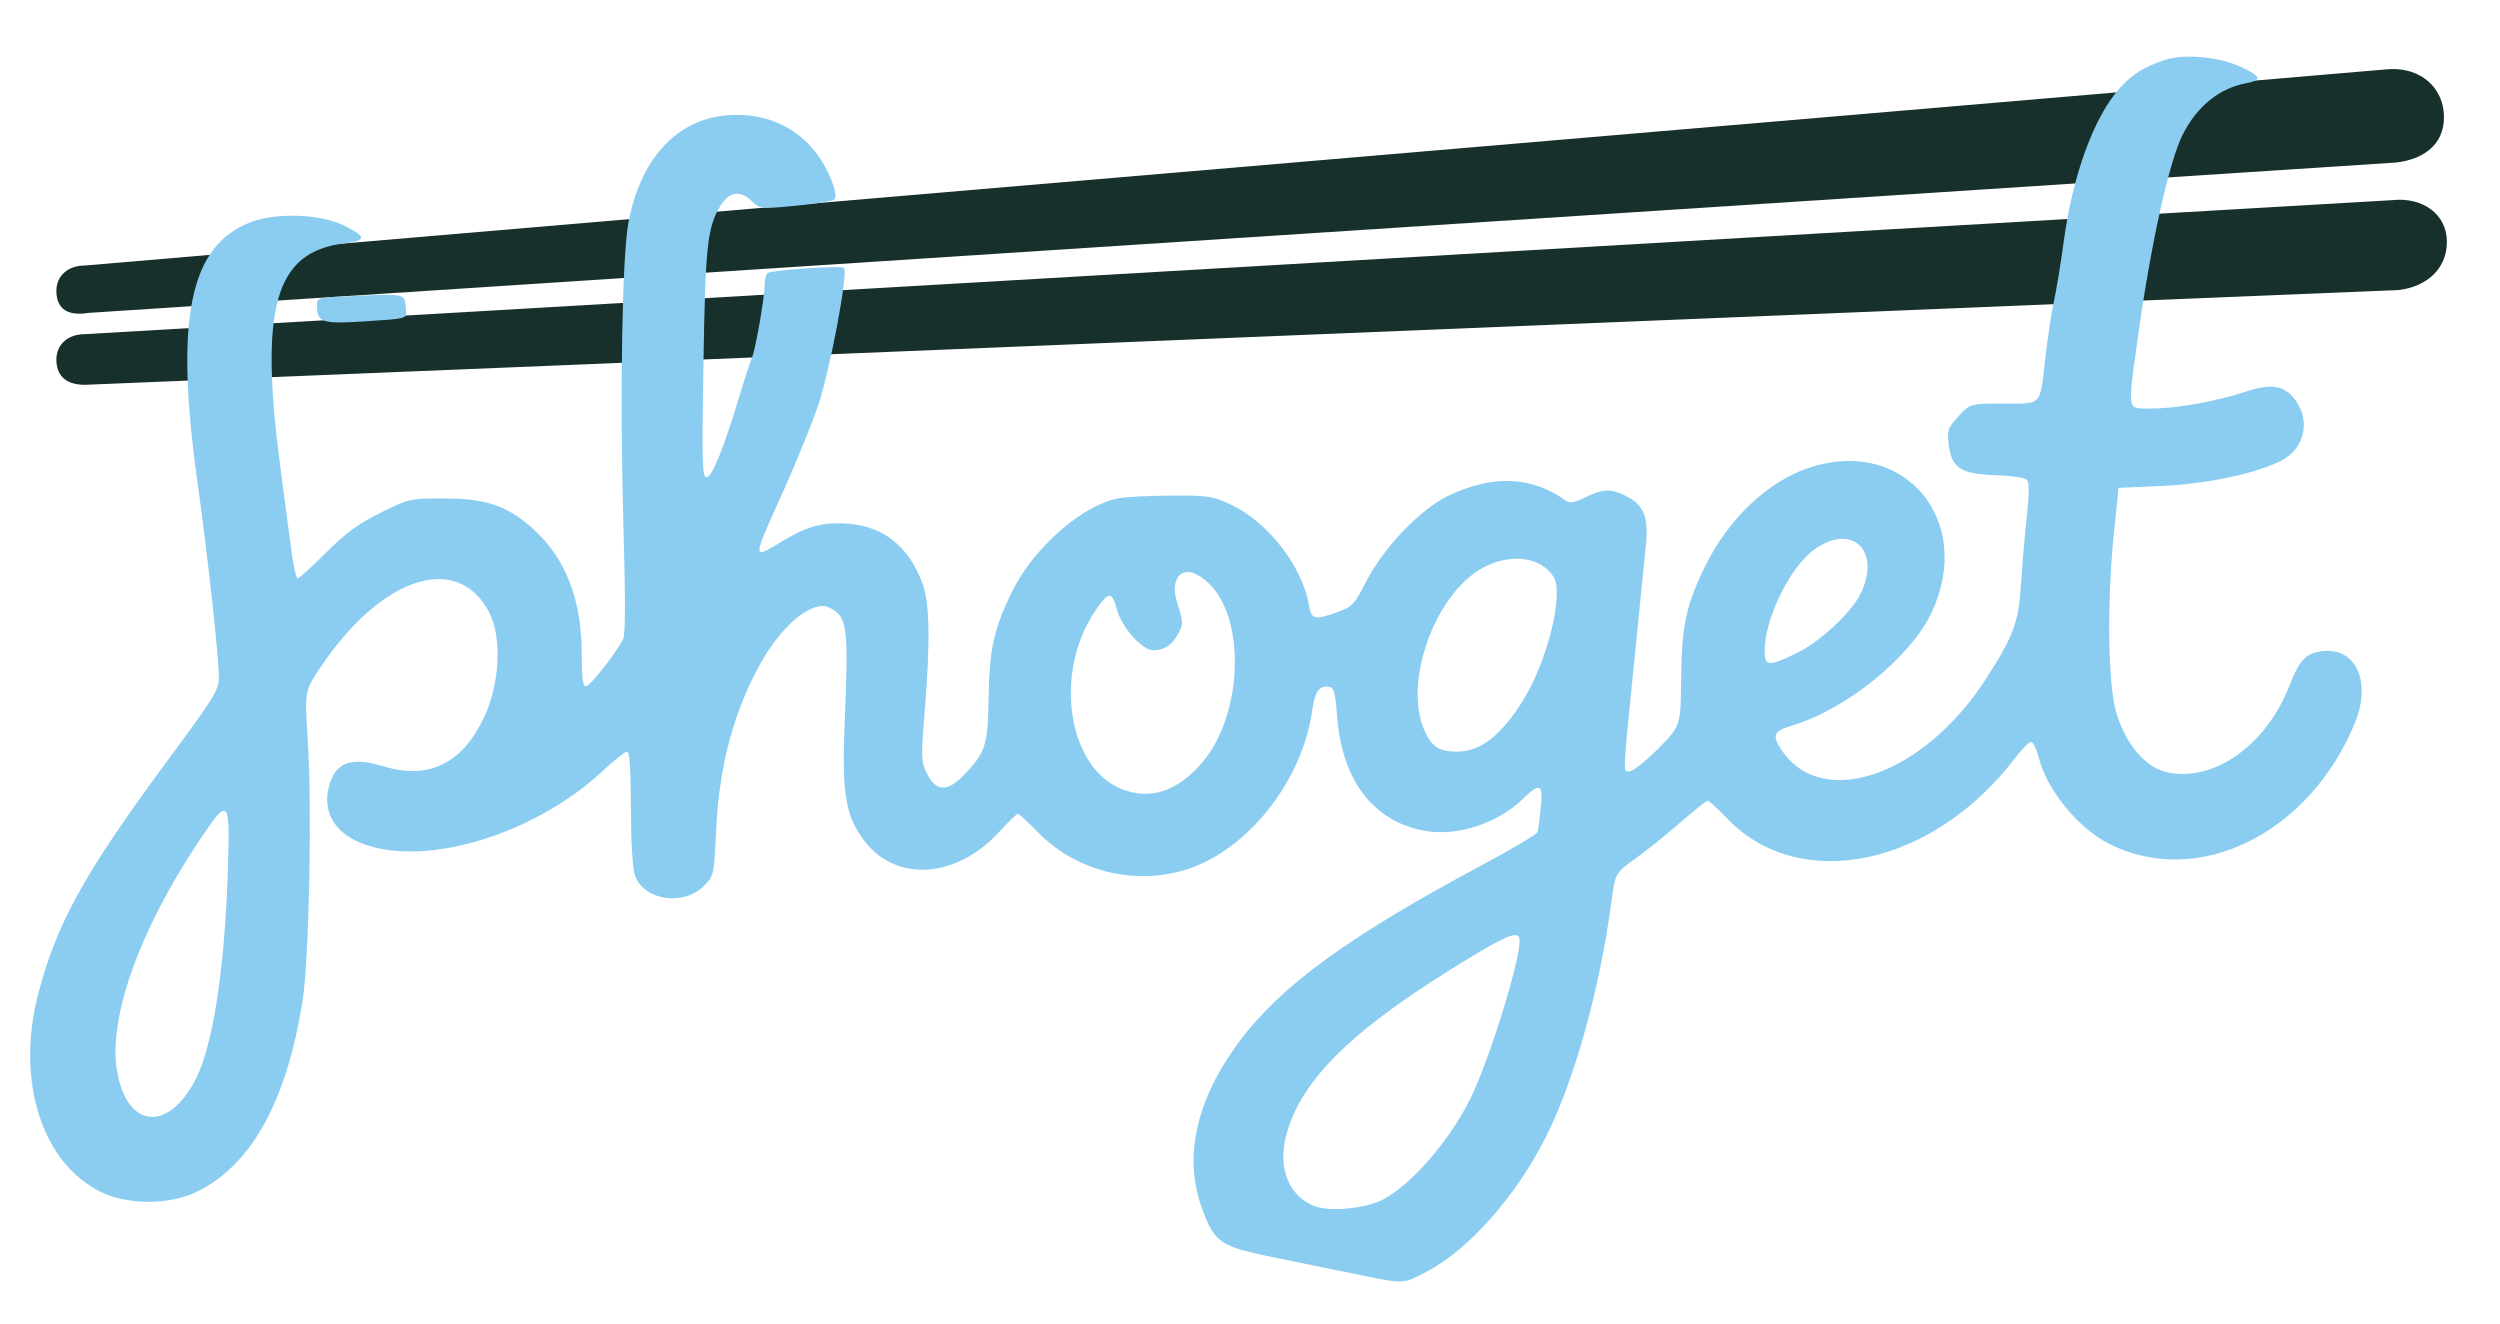
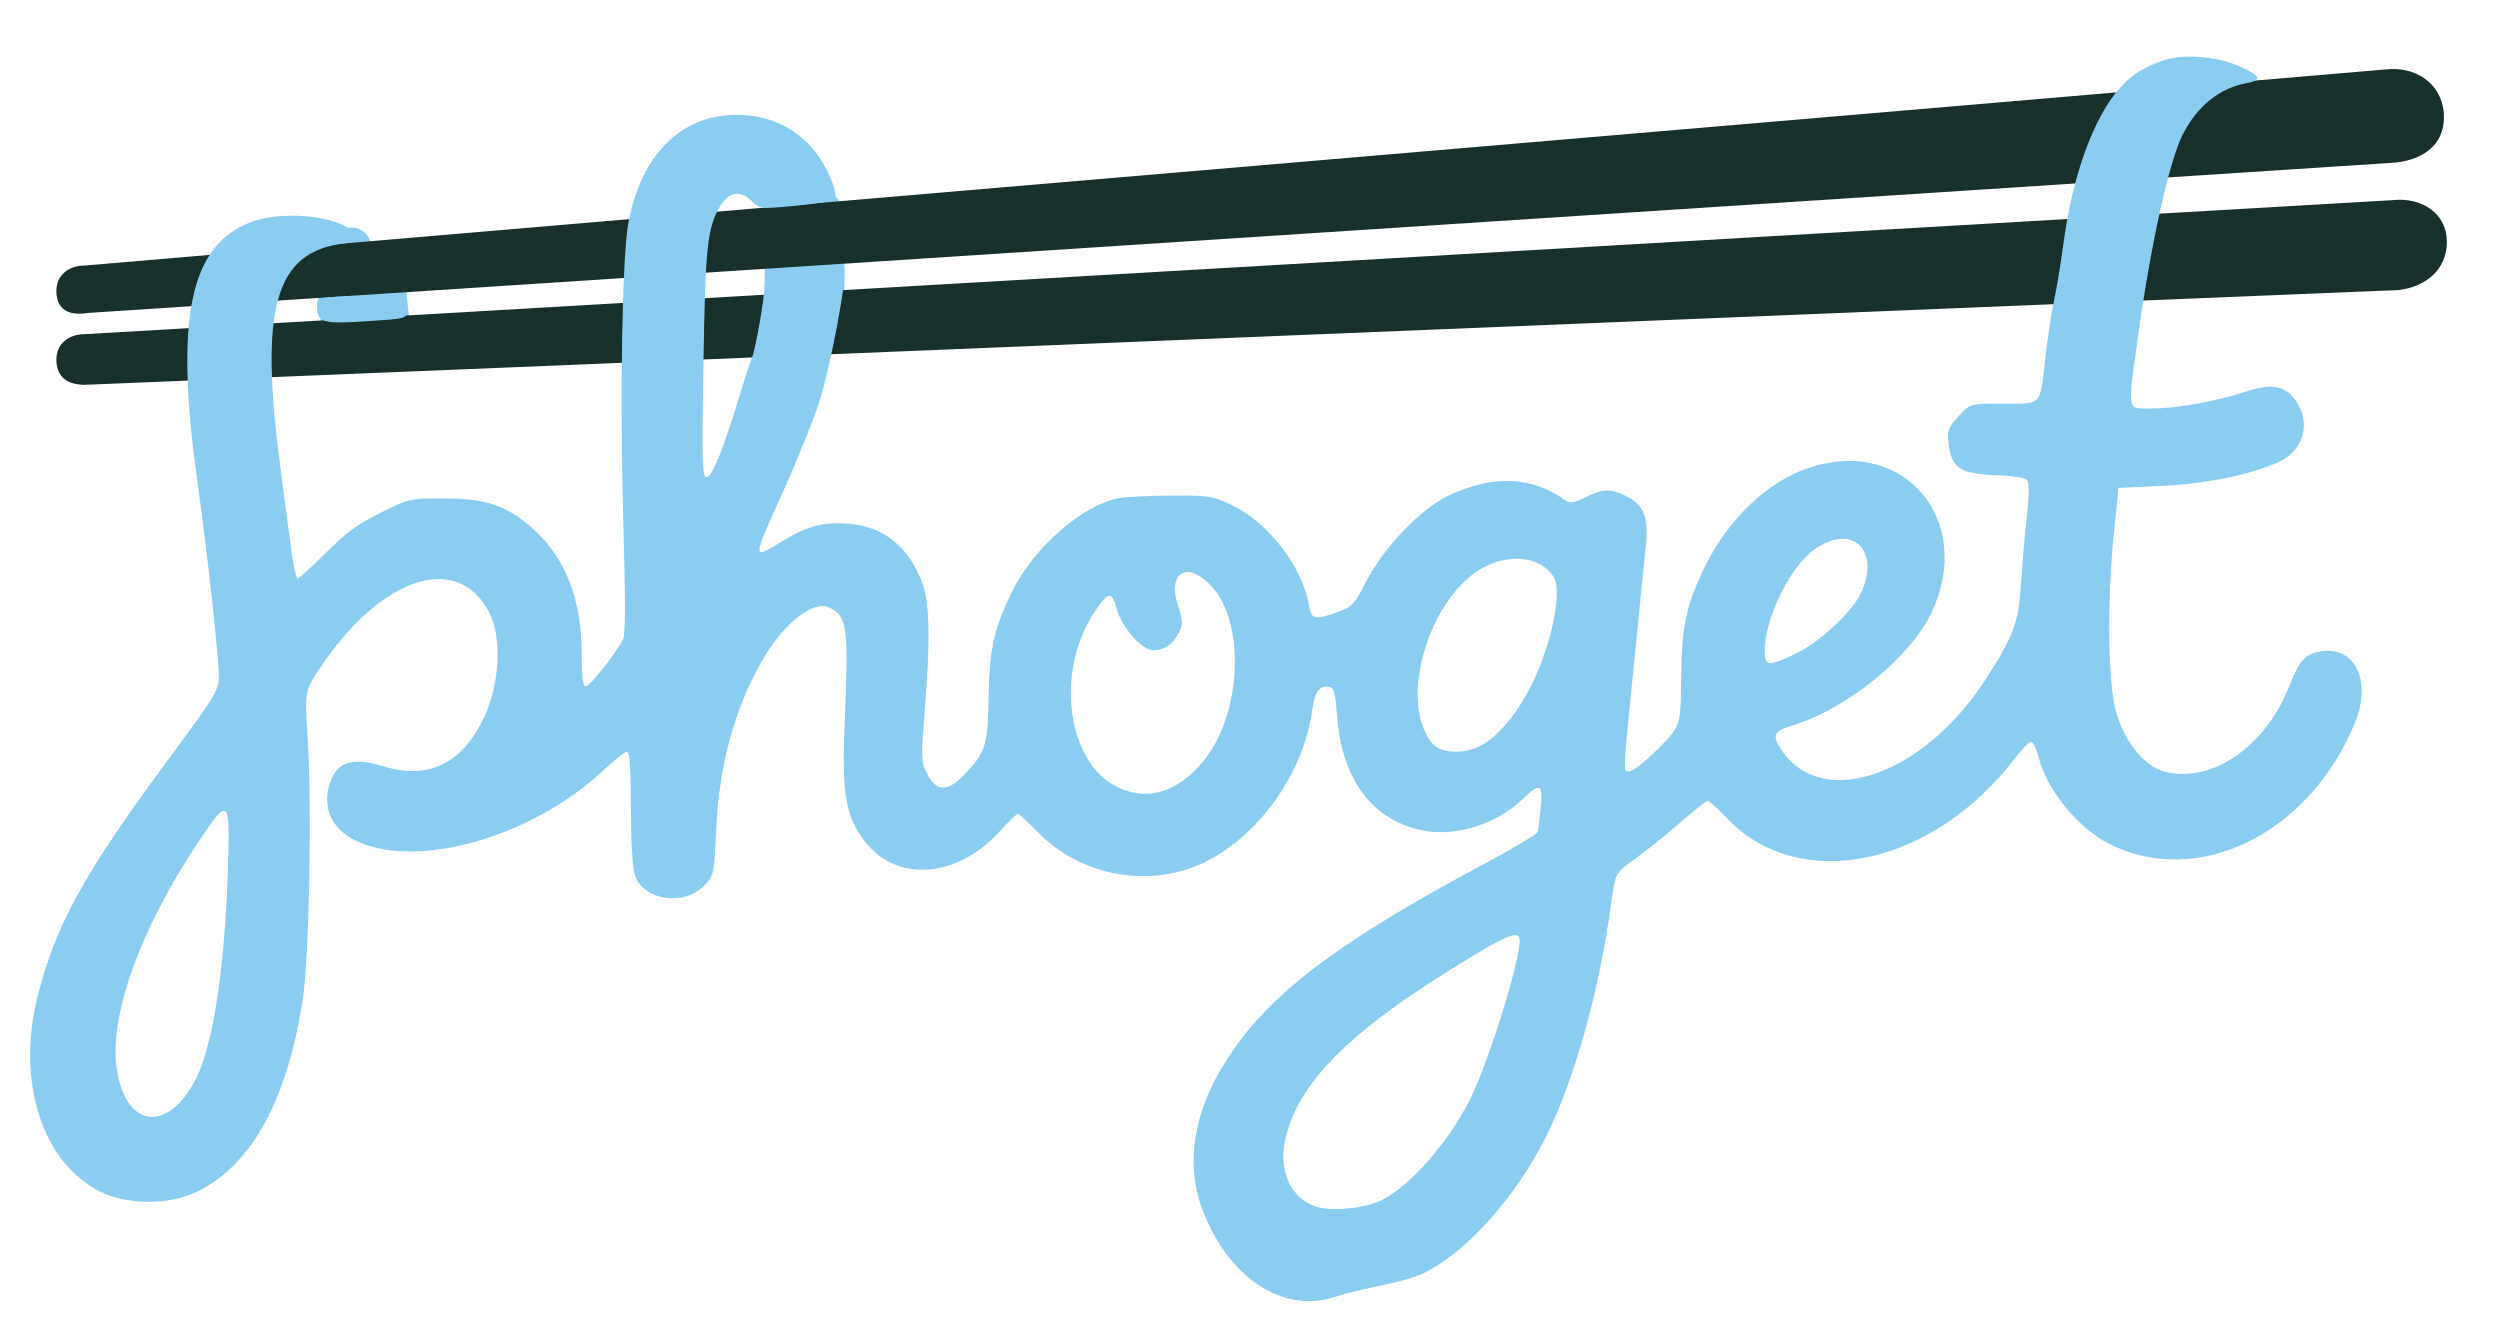
<svg xmlns="http://www.w3.org/2000/svg" viewBox="0 0 765 405" role="img" aria-labelledby="title description">
+   <g id="wrap-contact-guards" fill="#8bcdf1">
+     <path id="p-contact-guard" d="M103 71C108 68 113 70 114 76L114 92L100 92Z" />
+     <path id="p-return-guard" d="M97 88L124 86L126 105L99 106Z" />
+     <path id="h-contact-guard" d="M249 59C253 58 256.8 60 256.8 62L256.8 83L246 83Z" />
+     <path id="h-return-guard" d="M234 78H258.4V101H234Z" />
+   </g>
  <g id="chopsticks" fill="#18302b" stroke="#18302b" stroke-width="1.5" stroke-linejoin="round">
    <path id="upper-chopstick" d="M26 82 730 22C739 21 746 26 747 34C748 43 742 48 733 49L27 95C21 96 18 94 18 89C18 85 21 82 26 82Z" />
    <path id="lower-chopstick" d="M26 103 732 62C741 61 748 66 748 74C748 82 742 87 734 88L26 117C20 117 18 114 18 110C18 106 21 103 26 103Z" />
  </g>
-   <path id="noodle-lettering" fill="#8bcdf1" fill-rule="evenodd" d="M 662.500 18.335 C 656.001 20.494, 652.570 22.626, 648.700 26.910 C 640.750 35.709, 634.230 53.549, 631.489 74 C 630.641 80.325, 629.314 88.425, 628.540 92 C 627.765 95.575, 626.594 103.225, 625.936 109 C 624.167 124.535, 625.086 123.500, 613.063 123.500 C 602.858 123.500, 602.858 123.500, 599.312 127.363 C 596.087 130.876, 595.811 131.635, 596.273 135.731 C 597.112 143.169, 599.841 145.040, 610.359 145.387 C 615.152 145.544, 619.572 146.172, 620.180 146.780 C 620.989 147.589, 620.990 150.665, 620.184 158.193 C 619.578 163.862, 618.780 173.225, 618.410 179 C 617.672 190.534, 616.048 194.862, 607.530 208 C 588.631 237.150, 557.936 247.945, 545.396 229.851 C 542.126 225.131, 542.626 223.722, 548.146 222.098 C 564.765 217.209, 584.517 201.277, 591.026 187.510 C 604.355 159.320, 582.748 133.540, 553.771 143.060 C 541.066 147.235, 529.030 158.572, 521.833 173.146 C 515.968 185.022, 514.583 191.504, 514.421 207.834 C 514.280 222.168, 514.280 222.168, 507.417 229.084 C 503.642 232.888, 499.708 236, 498.675 236 C 496.531 236, 496.374 239.160, 500.614 197 C 501.970 183.525, 503.349 169.708, 503.680 166.296 C 504.456 158.285, 502.938 154.519, 497.897 151.947 C 493.016 149.457, 490.672 149.496, 485.176 152.157 C 481.685 153.847, 480.372 154.065, 479.110 153.167 C 468.594 145.681, 456.906 145.202, 443.178 151.695 C 434.864 155.627, 423.540 167.380, 418.285 177.529 C 414.391 185.051, 413.824 185.668, 409.314 187.284 C 402.184 189.840, 401.279 189.612, 400.510 185.059 C 398.516 173.256, 387.785 159.526, 376.500 154.339 C 370.962 151.793, 369.569 151.586, 358.408 151.649 C 351.758 151.687, 344.558 152.044, 342.408 152.443 C 331.184 154.526, 316.227 167.618, 309.626 181.136 C 304.131 192.390, 302.734 198.744, 302.513 213.500 C 302.294 228.062, 301.637 230.144, 295.075 237.041 C 289.936 242.444, 286.388 242.318, 283.612 236.633 C 281.839 233.003, 281.798 231.858, 282.945 217.874 C 284.729 196.110, 284.504 184.349, 282.189 178.255 C 277.993 167.211, 270.376 161.117, 259.710 160.270 C 252.047 159.662, 247.167 160.925, 239.609 165.477 C 229.965 171.284, 229.956 171.930, 239.823 150 C 243.659 141.475, 248.403 129.775, 250.365 124 C 254.003 113.289, 259.653 83.158, 258.248 81.956 C 257.376 81.210, 236.445 82.607, 234.986 83.509 C 234.444 83.844, 234 85.383, 234 86.928 C 234 90.807, 231.177 107.056, 230.078 109.500 C 229.584 110.600, 227.964 115.550, 226.480 120.500 C 221.549 136.939, 217.916 146, 216.254 146 C 214.864 146, 214.757 142.275, 215.256 111.250 C 215.832 75.431, 216.424 69.787, 220.284 63.243 C 222.959 58.709, 226.387 58.039, 229.863 61.369 C 232.596 63.988, 232.596 63.988, 243.542 62.950 C 249.561 62.380, 254.896 61.504, 255.397 61.003 C 255.944 60.456, 255.626 58.309, 254.600 55.622 C 249.323 41.806, 237.508 34.211, 222.900 35.244 C 207.270 36.351, 196.067 48.327, 192.326 67.931 C 190.338 78.348, 189.621 121.785, 190.781 161.500 C 191.399 182.658, 191.378 194.178, 190.719 195.500 C 188.578 199.793, 180.545 210, 179.307 210 C 178.320 210, 178 207.604, 178 200.210 C 178 183.540, 173.197 171.037, 163.329 162.018 C 155.422 154.791, 148.963 152.554, 135.923 152.524 C 125.414 152.500, 125.291 152.528, 116.457 156.906 C 109.488 160.360, 105.873 163.005, 99.723 169.156 C 95.409 173.470, 91.515 177, 91.070 177 C 90.626 177, 89.753 173.062, 89.131 168.250 C 88.509 163.438, 87.093 152.750, 85.984 144.500 C 79.224 94.220, 83.933 77.151, 105.304 74.481 C 112.180 73.622, 112.206 72.504, 105.429 69.091 C 98.283 65.493, 84.782 64.950, 76.843 67.942 C 58.008 75.041, 53.406 97.330, 60.420 147.500 C 63.534 169.778, 67.008 201.409, 66.975 207.183 C 66.952 211.170, 65.765 213.105, 51.432 232.500 C 25.713 267.302, 17.149 282.793, 11.589 304.568 C 4.865 330.903, 12.870 355.895, 30.858 364.730 C 39.165 368.809, 51.924 368.765, 60.349 364.628 C 76.914 356.494, 87.651 337.114, 92.554 306.500 C 94.578 293.863, 95.521 247.368, 94.177 226.500 C 93.210 211.500, 93.210 211.500, 97.855 204.518 C 116.503 176.488, 139.939 168.721, 149.665 187.346 C 153.655 194.988, 152.975 209.181, 148.125 219.500 C 141.468 233.664, 131.184 238.690, 117.409 234.511 C 107.892 231.624, 103.118 233.081, 100.992 239.524 C 98.281 247.738, 101.929 254.664, 110.773 258.096 C 130.007 265.560, 163.579 255.421, 184.534 235.820 C 187.955 232.619, 191.260 230, 191.877 230 C 192.662 230, 193.017 235.195, 193.056 247.250 C 193.091 257.906, 193.569 265.798, 194.306 267.895 C 196.984 275.509, 209.087 277.374, 215.328 271.134 C 218.470 267.992, 218.470 267.992, 219.150 253.746 C 220.086 234.113, 224.706 217.067, 233.060 202.414 C 239.591 190.957, 248.676 183.620, 253.569 185.850 C 259.304 188.463, 259.704 191.300, 258.483 220.718 C 257.559 242.996, 258.665 249.654, 264.576 257.396 C 274.205 270.007, 292.533 268.832, 305.552 254.770 C 308.490 251.597, 311.154 249, 311.472 249 C 311.790 249, 314.626 251.621, 317.775 254.825 C 329.358 266.609, 347.068 271.036, 362.909 266.105 C 381.813 260.222, 398.701 238.811, 401.585 217.074 C 402.301 211.677, 403.821 209.628, 406.702 210.178 C 408.203 210.465, 408.603 211.924, 409.124 219.011 C 410.568 238.658, 420.140 251.288, 435.796 254.199 C 445.776 256.055, 458.182 252.049, 466.042 244.433 C 471.296 239.341, 472.218 239.820, 471.471 247.250 C 471.126 250.688, 470.686 254.015, 470.493 254.645 C 470.301 255.274, 462.799 259.720, 453.822 264.525 C 412.549 286.616, 391.836 301.685, 379.069 318.907 C 365.895 336.678, 362.047 354.360, 367.932 370.087 C 371.810 380.454, 373.338 381.443, 391 385.019 C 399.525 386.745, 411.674 389.218, 417.997 390.515 C 429.495 392.874, 429.495 392.874, 436.480 389.187 C 449.657 382.233, 464.069 365.886, 473.237 347.500 C 481.870 330.185, 489.481 302.825, 493.032 276.338 C 494.260 267.176, 494.260 267.176, 500.412 262.750 C 503.795 260.316, 510.001 255.327, 514.203 251.662 C 518.404 247.998, 522.160 245, 522.550 245 C 522.939 245, 525.646 247.485, 528.564 250.522 C 550.727 273.589, 591.407 265.032, 616.593 232.006 C 618.693 229.253, 620.908 227, 621.516 227 C 622.124 227, 623.196 229.241, 623.898 231.980 C 626.398 241.734, 635.852 253.328, 645.205 258.109 C 672.367 271.996, 706.596 255.279, 720.567 221.302 C 725.963 208.178, 720.571 197.357, 709.654 199.405 C 705.309 200.220, 703.532 202.264, 700.549 209.874 C 693.234 228.540, 676.602 239.932, 662.292 236.079 C 656.264 234.455, 650.569 227.614, 647.729 218.585 C 645.006 209.931, 644.630 185.028, 646.888 162.894 L 648.275 149.288 661.388 148.710 C 675.257 148.099, 690.309 144.924, 698.048 140.976 C 704.944 137.457, 707.051 129.340, 702.732 122.930 C 699.375 117.949, 695.434 117.169, 687.189 119.853 C 677.909 122.873, 666.019 125, 658.412 125 C 650.715 125, 651.010 126.393, 654.034 104.337 C 658.031 75.179, 663.703 49.424, 667.968 41.062 C 672.341 32.491, 679.147 27.001, 687.297 25.472 C 692.365 24.521, 691.952 23.325, 685.540 20.390 C 678.880 17.341, 668.325 16.399, 662.500 18.335 M 104.750 90.743 C 97.463 91.064, 97 91.220, 97 93.351 C 97 98.724, 98.444 99.200, 112.033 98.314 C 124.500 97.500, 124.500 97.500, 124.238 95 C 123.661 89.492, 125.260 89.841, 104.750 90.743 M 555.326 168.047 C 547.798 173.381, 540 189.185, 540 199.105 C 540 203.948, 541.030 204.042, 549.538 199.982 C 556.838 196.498, 566.638 187.390, 569.440 181.485 C 575.633 168.434, 566.735 159.962, 555.326 168.047 M 453.304 173.999 C 438.771 182.334, 429.373 209.212, 435.937 223.669 C 438.172 228.593, 440.405 230, 445.984 230 C 452.952 230, 459.330 225.052, 465.911 214.543 C 473.529 202.375, 478.692 181.512, 475.347 176.407 C 471.294 170.221, 461.716 169.175, 453.304 173.999 M 359.936 177.670 C 359.178 179.662, 359.335 181.657, 360.555 185.536 C 362.058 190.314, 362.060 190.983, 360.584 193.837 C 358.806 197.276, 356.256 199, 352.948 199 C 349.544 199, 343.268 192.031, 341.830 186.655 C 340.263 180.795, 339.304 180.825, 335.188 186.863 C 322.256 205.838, 326.696 235.136, 343.476 241.544 C 351.912 244.766, 359.908 242.233, 367.316 233.993 C 380.445 219.391, 381.553 188.717, 369.339 177.993 C 364.981 174.167, 361.315 174.041, 359.936 177.670 M 60.623 257.750 C 42.621 284.811, 33.129 311.494, 35.790 327.555 C 38.743 345.371, 51.479 346.702, 59.959 330.081 C 65.117 319.970, 68.737 296.599, 69.691 267.250 C 70.453 243.801, 70.128 243.461, 60.623 257.750 M 450.870 292.390 C 414.363 314.325, 398.007 330.102, 393.489 347.738 C 391.015 357.394, 394.386 365.846, 401.962 368.984 C 406.541 370.881, 417.621 369.915, 423 367.150 C 431.748 362.653, 443.313 349.388, 449.839 336.363 C 455.433 325.201, 465 294.631, 465 287.921 C 465 284.730, 462.083 285.653, 450.870 292.390 Z" />
+   <path id="noodle-lettering" fill="#8bcdf1" fill-rule="evenodd" d="M 662.500 18.335 C 656.001 20.494, 652.570 22.626, 648.700 26.910 C 640.750 35.709, 634.230 53.549, 631.489 74 C 630.641 80.325, 629.314 88.425, 628.540 92 C 627.765 95.575, 626.594 103.225, 625.936 109 C 624.167 124.535, 625.086 123.500, 613.063 123.500 C 602.858 123.500, 602.858 123.500, 599.312 127.363 C 596.087 130.876, 595.811 131.635, 596.273 135.731 C 597.112 143.169, 599.841 145.040, 610.359 145.387 C 615.152 145.544, 619.572 146.172, 620.180 146.780 C 620.989 147.589, 620.990 150.665, 620.184 158.193 C 619.578 163.862, 618.780 173.225, 618.410 179 C 617.672 190.534, 616.048 194.862, 607.530 208 C 588.631 237.150, 557.936 247.945, 545.396 229.851 C 542.126 225.131, 542.626 223.722, 548.146 222.098 C 564.765 217.209, 584.517 201.277, 591.026 187.510 C 604.355 159.320, 582.748 133.540, 553.771 143.060 C 541.066 147.235, 529.030 158.572, 521.833 173.146 C 515.968 185.022, 514.583 191.504, 514.421 207.834 C 514.280 222.168, 514.280 222.168, 507.417 229.084 C 503.642 232.888, 499.708 236, 498.675 236 C 496.531 236, 496.374 239.160, 500.614 197 C 501.970 183.525, 503.349 169.708, 503.680 166.296 C 504.456 158.285, 502.938 154.519, 497.897 151.947 C 493.016 149.457, 490.672 149.496, 485.176 152.157 C 481.685 153.847, 480.372 154.065, 479.110 153.167 C 468.594 145.681, 456.906 145.202, 443.178 151.695 C 434.864 155.627, 423.540 167.380, 418.285 177.529 C 414.391 185.051, 413.824 185.668, 409.314 187.284 C 402.184 189.840, 401.279 189.612, 400.510 185.059 C 398.516 173.256, 387.785 159.526, 376.500 154.339 C 370.962 151.793, 369.569 151.586, 358.408 151.649 C 351.758 151.687, 344.558 152.044, 342.408 152.443 C 331.184 154.526, 316.227 167.618, 309.626 181.136 C 304.131 192.390, 302.734 198.744, 302.513 213.500 C 302.294 228.062, 301.637 230.144, 295.075 237.041 C 289.936 242.444, 286.388 242.318, 283.612 236.633 C 281.839 233.003, 281.798 231.858, 282.945 217.874 C 284.729 196.110, 284.504 184.349, 282.189 178.255 C 277.993 167.211, 270.376 161.117, 259.710 160.270 C 252.047 159.662, 247.167 160.925, 239.609 165.477 C 229.965 171.284, 229.956 171.930, 239.823 150 C 243.659 141.475, 248.403 129.775, 250.365 124 C 254.003 113.289, 259.653 83.158, 258.248 81.956 C 257.376 81.210, 236.445 82.607, 234.986 83.509 C 234.444 83.844, 234 85.383, 234 86.928 C 234 90.807, 231.177 107.056, 230.078 109.500 C 229.584 110.600, 227.964 115.550, 226.480 120.500 C 221.549 136.939, 217.916 146, 216.254 146 C 214.864 146, 214.757 142.275, 215.256 111.250 C 215.832 75.431, 216.424 69.787, 220.284 63.243 C 222.959 58.709, 226.387 58.039, 229.863 61.369 C 232.596 63.988, 232.596 63.988, 243.542 62.950 C 249.561 62.380, 254.896 61.504, 255.397 61.003 C 255.944 60.456, 255.626 58.309, 254.600 55.622 C 249.323 41.806, 237.508 34.211, 222.900 35.244 C 207.270 36.351, 196.067 48.327, 192.326 67.931 C 190.338 78.348, 189.621 121.785, 190.781 161.500 C 191.399 182.658, 191.378 194.178, 190.719 195.500 C 188.578 199.793, 180.545 210, 179.307 210 C 178.320 210, 178 207.604, 178 200.210 C 178 183.540, 173.197 171.037, 163.329 162.018 C 155.422 154.791, 148.963 152.554, 135.923 152.524 C 125.414 152.500, 125.291 152.528, 116.457 156.906 C 109.488 160.360, 105.873 163.005, 99.723 169.156 C 95.409 173.470, 91.515 177, 91.070 177 C 90.626 177, 89.753 173.062, 89.131 168.250 C 88.509 163.438, 87.093 152.750, 85.984 144.500 C 79.224 94.220, 83.933 77.151, 105.304 74.481 C 112.180 73.622, 112.206 72.504, 105.429 69.091 C 98.283 65.493, 84.782 64.950, 76.843 67.942 C 58.008 75.041, 53.406 97.330, 60.420 147.500 C 63.534 169.778, 67.008 201.409, 66.975 207.183 C 66.952 211.170, 65.765 213.105, 51.432 232.500 C 25.713 267.302, 17.149 282.793, 11.589 304.568 C 4.865 330.903, 12.870 355.895, 30.858 364.730 C 39.165 368.809, 51.924 368.765, 60.349 364.628 C 76.914 356.494, 87.651 337.114, 92.554 306.500 C 94.578 293.863, 95.521 247.368, 94.177 226.500 C 93.210 211.500, 93.210 211.500, 97.855 204.518 C 116.503 176.488, 139.939 168.721, 149.665 187.346 C 153.655 194.988, 152.975 209.181, 148.125 219.500 C 141.468 233.664, 131.184 238.690, 117.409 234.511 C 107.892 231.624, 103.118 233.081, 100.992 239.524 C 98.281 247.738, 101.929 254.664, 110.773 258.096 C 130.007 265.560, 163.579 255.421, 184.534 235.820 C 187.955 232.619, 191.260 230, 191.877 230 C 192.662 230, 193.017 235.195, 193.056 247.250 C 193.091 257.906, 193.569 265.798, 194.306 267.895 C 196.984 275.509, 209.087 277.374, 215.328 271.134 C 218.470 267.992, 218.470 267.992, 219.150 253.746 C 220.086 234.113, 224.706 217.067, 233.060 202.414 C 239.591 190.957, 248.676 183.620, 253.569 185.850 C 259.304 188.463, 259.704 191.300, 258.483 220.718 C 257.559 242.996, 258.665 249.654, 264.576 257.396 C 274.205 270.007, 292.533 268.832, 305.552 254.770 C 308.490 251.597, 311.154 249, 311.472 249 C 311.790 249, 314.626 251.621, 317.775 254.825 C 329.358 266.609, 347.068 271.036, 362.909 266.105 C 381.813 260.222, 398.701 238.811, 401.585 217.074 C 402.301 211.677, 403.821 209.628, 406.702 210.178 C 408.203 210.465, 408.603 211.924, 409.124 219.011 C 410.568 238.658, 420.140 251.288, 435.796 254.199 C 445.776 256.055, 458.182 252.049, 466.042 244.433 C 471.296 239.341, 472.218 239.820, 471.471 247.250 C 471.126 250.688, 470.686 254.015, 470.493 254.645 C 470.301 255.274, 462.799 259.720, 453.822 264.525 C 412.549 286.616, 391.836 301.685, 379.069 318.907 C 365.895 336.678, 362.047 354.360, 367.932 370.087 C 375.5 390.3, 392 402, 408 397 C 420 393.25, 430 392.606, 436.480 389.187 C 449.657 382.233, 464.069 365.886, 473.237 347.500 C 481.870 330.185, 489.481 302.825, 493.032 276.338 C 494.260 267.176, 494.260 267.176, 500.412 262.750 C 503.795 260.316, 510.001 255.327, 514.203 251.662 C 518.404 247.998, 522.160 245, 522.550 245 C 522.939 245, 525.646 247.485, 528.564 250.522 C 550.727 273.589, 591.407 265.032, 616.593 232.006 C 618.693 229.253, 620.908 227, 621.516 227 C 622.124 227, 623.196 229.241, 623.898 231.980 C 626.398 241.734, 635.852 253.328, 645.205 258.109 C 672.367 271.996, 706.596 255.279, 720.567 221.302 C 725.963 208.178, 720.571 197.357, 709.654 199.405 C 705.309 200.220, 703.532 202.264, 700.549 209.874 C 693.234 228.540, 676.602 239.932, 662.292 236.079 C 656.264 234.455, 650.569 227.614, 647.729 218.585 C 645.006 209.931, 644.630 185.028, 646.888 162.894 L 648.275 149.288 661.388 148.710 C 675.257 148.099, 690.309 144.924, 698.048 140.976 C 704.944 137.457, 707.051 129.340, 702.732 122.930 C 699.375 117.949, 695.434 117.169, 687.189 119.853 C 677.909 122.873, 666.019 125, 658.412 125 C 650.715 125, 651.010 126.393, 654.034 104.337 C 658.031 75.179, 663.703 49.424, 667.968 41.062 C 672.341 32.491, 679.147 27.001, 687.297 25.472 C 692.365 24.521, 691.952 23.325, 685.540 20.390 C 678.880 17.341, 668.325 16.399, 662.500 18.335 M 104.750 90.743 C 97.463 91.064, 97 91.220, 97 93.351 C 97 98.724, 98.444 99.200, 112.033 98.314 C 124.500 97.500, 124.500 97.500, 124.238 95 C 123.661 89.492, 125.260 89.841, 104.750 90.743 M 555.326 168.047 C 547.798 173.381, 540 189.185, 540 199.105 C 540 203.948, 541.030 204.042, 549.538 199.982 C 556.838 196.498, 566.638 187.390, 569.440 181.485 C 575.633 168.434, 566.735 159.962, 555.326 168.047 M 453.304 173.999 C 438.771 182.334, 429.373 209.212, 435.937 223.669 C 438.172 228.593, 440.405 230, 445.984 230 C 452.952 230, 459.330 225.052, 465.911 214.543 C 473.529 202.375, 478.692 181.512, 475.347 176.407 C 471.294 170.221, 461.716 169.175, 453.304 173.999 M 359.936 177.670 C 359.178 179.662, 359.335 181.657, 360.555 185.536 C 362.058 190.314, 362.060 190.983, 360.584 193.837 C 358.806 197.276, 356.256 199, 352.948 199 C 349.544 199, 343.268 192.031, 341.830 186.655 C 340.263 180.795, 339.304 180.825, 335.188 186.863 C 322.256 205.838, 326.696 235.136, 343.476 241.544 C 351.912 244.766, 359.908 242.233, 367.316 233.993 C 380.445 219.391, 381.553 188.717, 369.339 177.993 C 364.981 174.167, 361.315 174.041, 359.936 177.670 M 60.623 257.750 C 42.621 284.811, 33.129 311.494, 35.790 327.555 C 38.743 345.371, 51.479 346.702, 59.959 330.081 C 65.117 319.970, 68.737 296.599, 69.691 267.250 C 70.453 243.801, 70.128 243.461, 60.623 257.750 M 450.870 292.390 C 414.363 314.325, 398.007 330.102, 393.489 347.738 C 391.015 357.394, 394.386 365.846, 401.962 368.984 C 406.541 370.881, 417.621 369.915, 423 367.150 C 431.748 362.653, 443.313 349.388, 449.839 336.363 C 455.433 325.201, 465 294.631, 465 287.921 C 465 284.730, 462.083 285.653, 450.870 292.390 Z" />
</svg>
